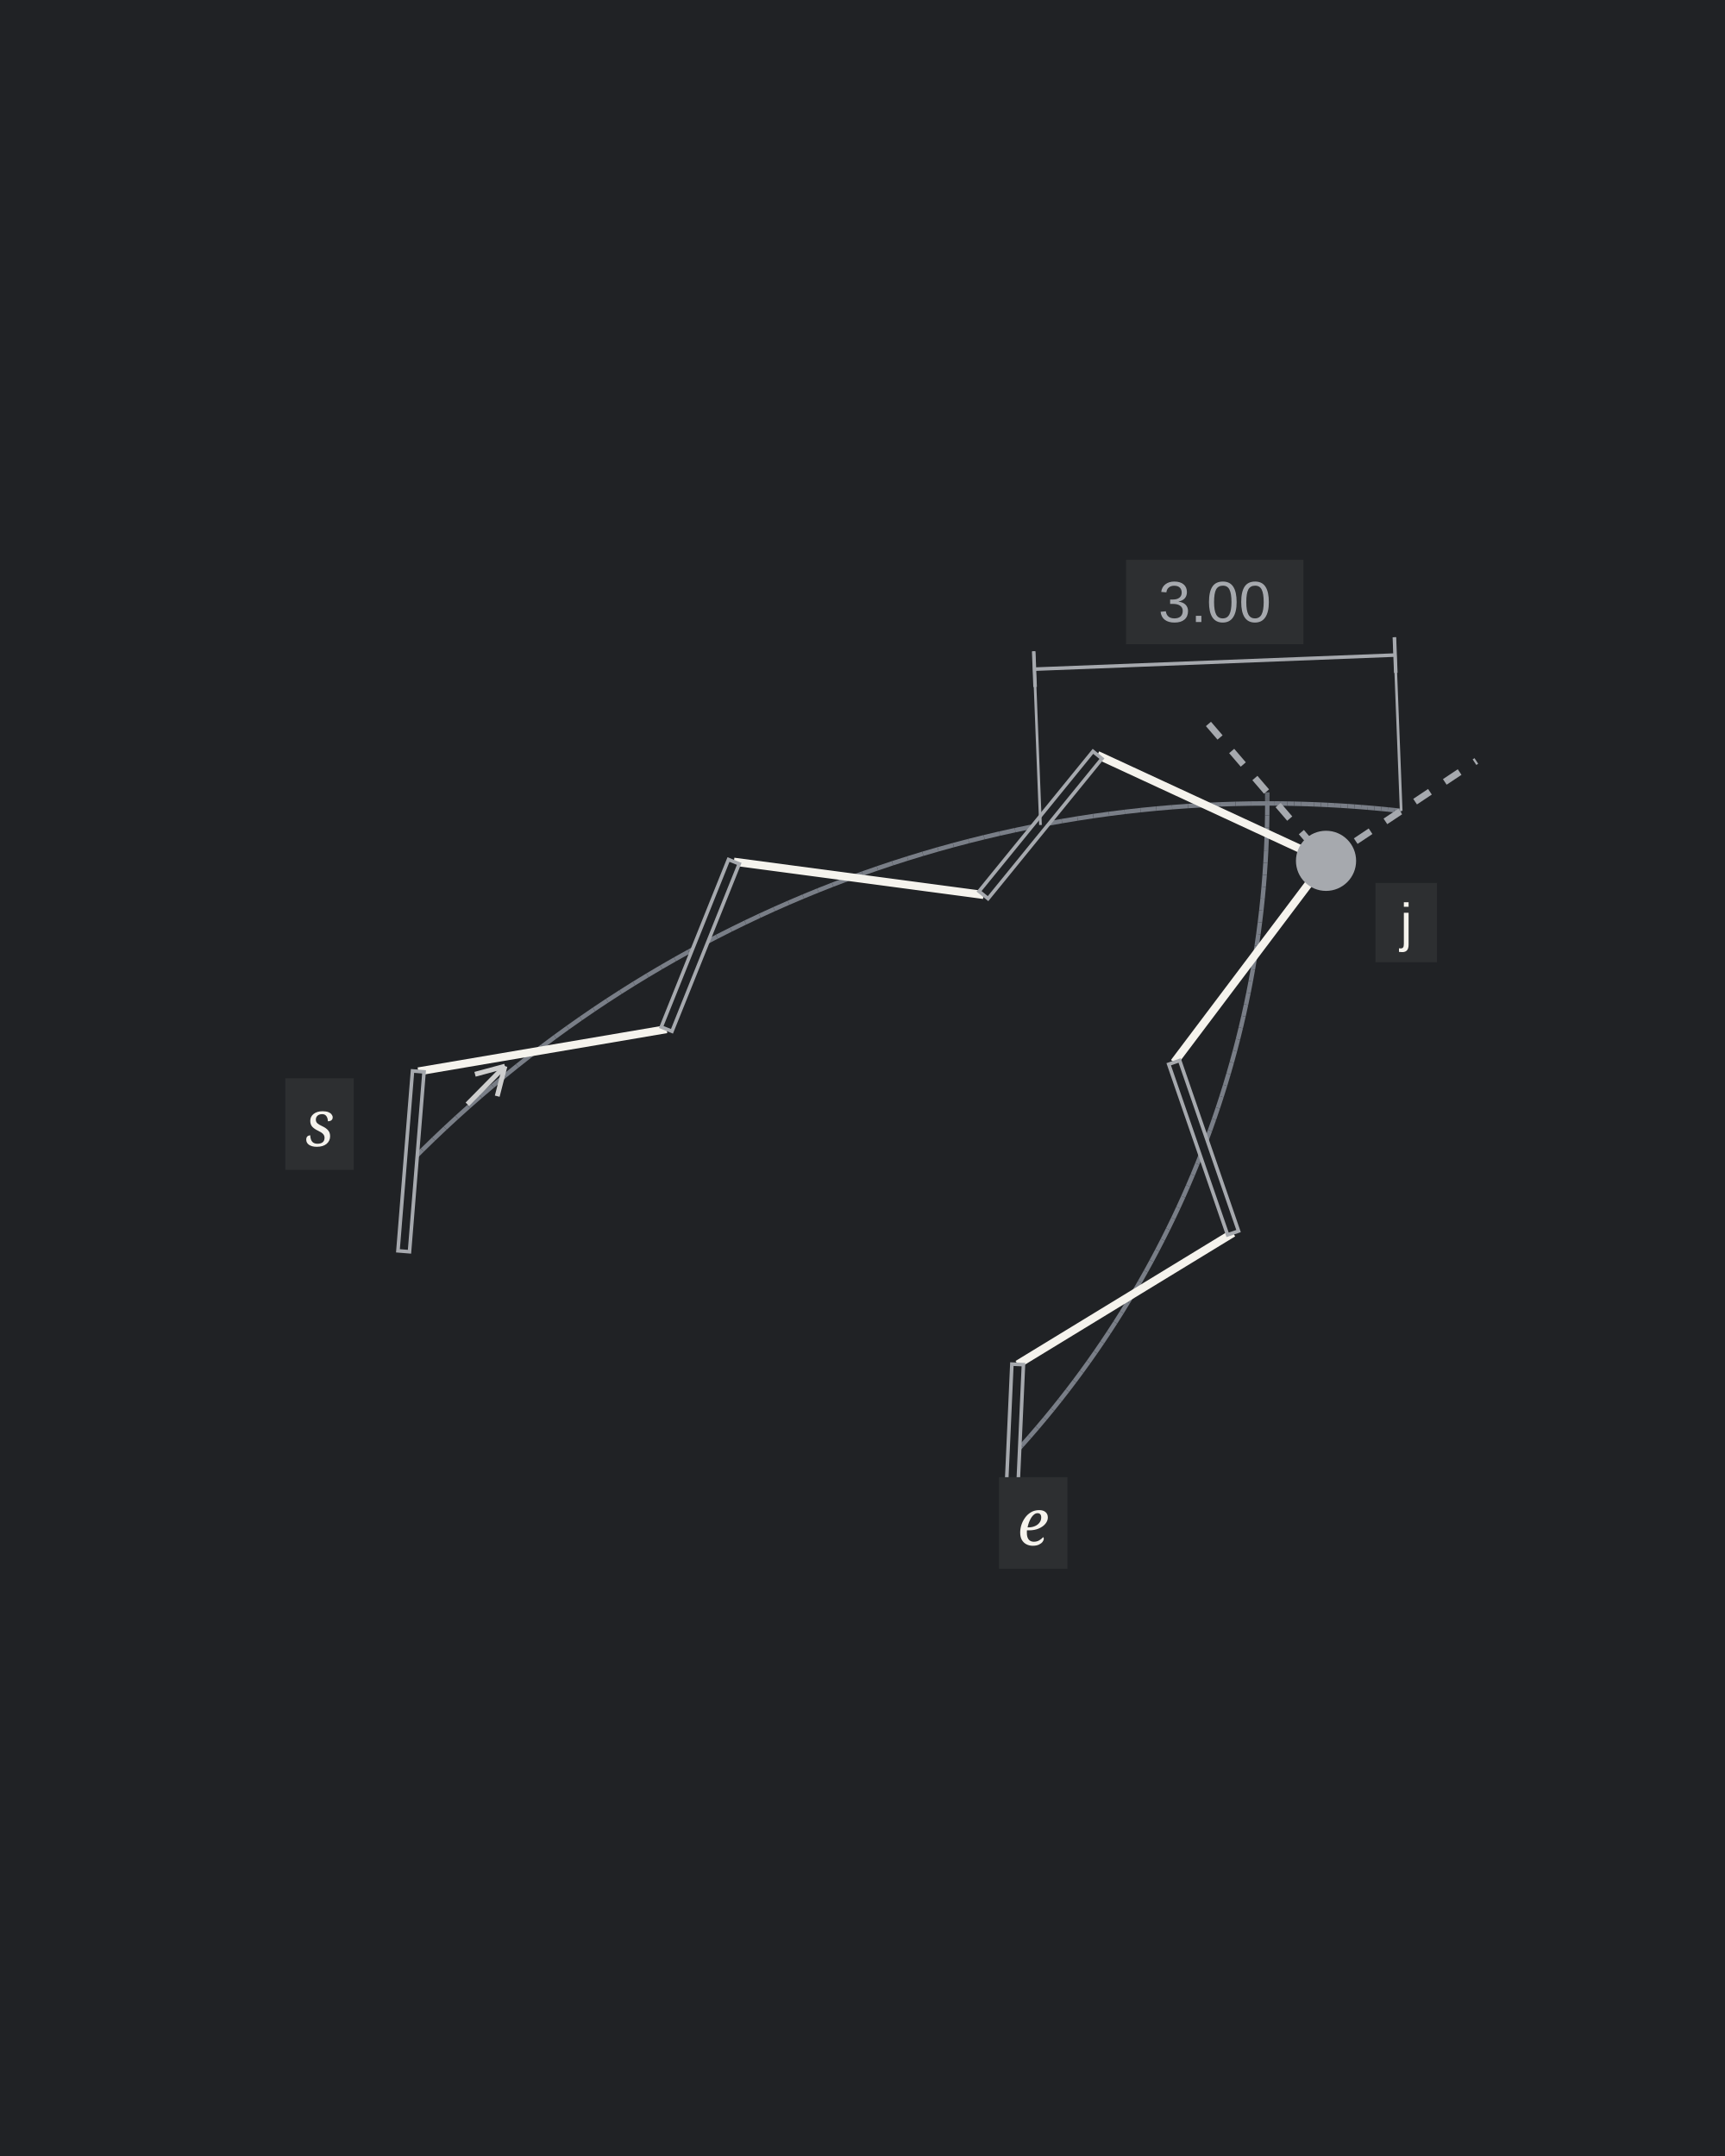
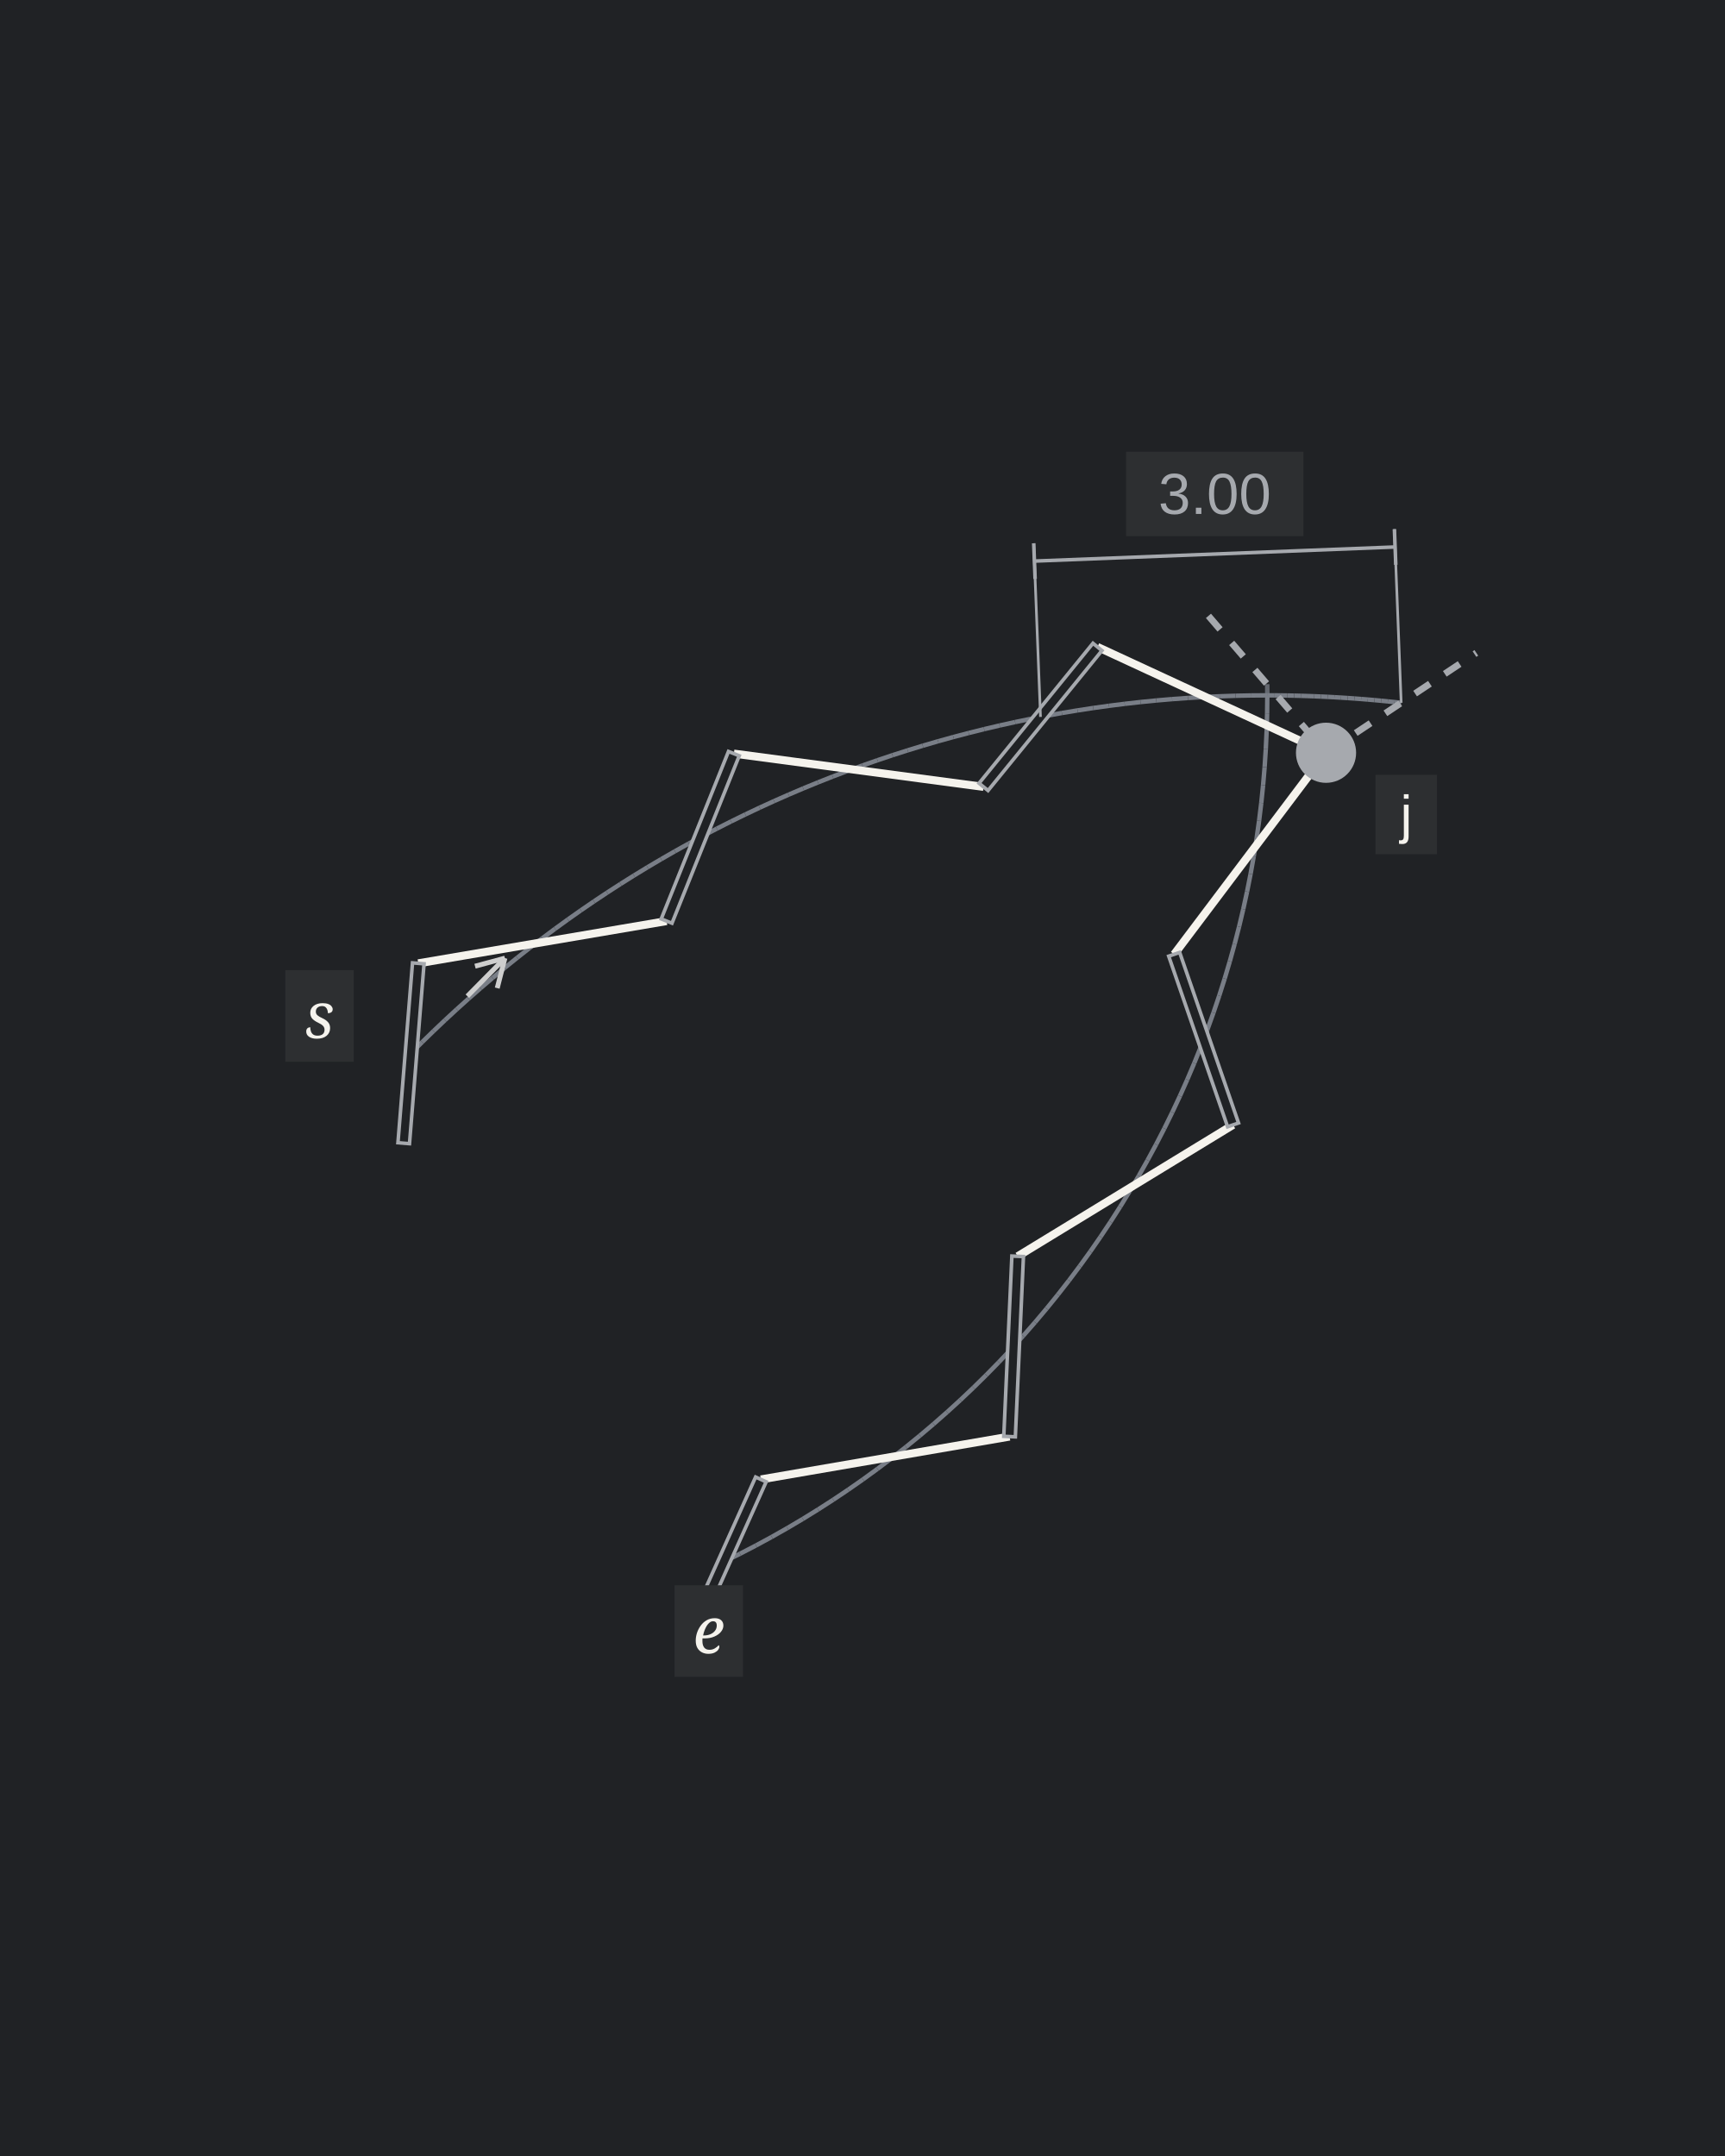
<svg xmlns="http://www.w3.org/2000/svg" width="600" height="750" viewBox="0 0 600 750" role="img" aria-labelledby="title description">
  <rect width="100%" height="100%" fill="#202225" />
-   <g transform="translate(-124.9497 139.9832) scale(1.55)">
+   <g transform="translate(-124.9497 102.3875) scale(1.55)">
    <line class="guide" x1="172.843" y1="170.328" x2="175.363" y2="167.808" stroke="#797E87" stroke-width="1" />
    <line class="guide" x1="175.363" y1="167.808" x2="177.916" y2="165.322" stroke="#797E87" stroke-width="1" />
    <line class="guide" x1="177.916" y1="165.322" x2="180.502" y2="162.87" stroke="#797E87" stroke-width="1" />
    <line class="guide" x1="180.502" y1="162.87" x2="183.119" y2="160.452" stroke="#797E87" stroke-width="1" />
    <line class="guide" x1="183.119" y1="160.452" x2="185.769" y2="158.069" stroke="#797E87" stroke-width="1" />
    <line class="guide" x1="185.769" y1="158.069" x2="188.45" y2="155.721" stroke="#797E87" stroke-width="1" />
    <line class="guide" x1="188.45" y1="155.721" x2="191.161" y2="153.409" stroke="#797E87" stroke-width="1" />
    <line class="guide" x1="191.161" y1="153.409" x2="193.903" y2="151.132" stroke="#797E87" stroke-width="1" />
    <line class="guide" x1="193.903" y1="151.132" x2="196.674" y2="148.892" stroke="#797E87" stroke-width="1" />
    <line class="guide" x1="196.674" y1="148.892" x2="199.475" y2="146.689" stroke="#797E87" stroke-width="1" />
    <line class="guide" x1="199.475" y1="146.689" x2="202.305" y2="144.523" stroke="#797E87" stroke-width="1" />
    <line class="guide" x1="202.305" y1="144.523" x2="205.163" y2="142.395" stroke="#797E87" stroke-width="1" />
    <line class="guide" x1="205.163" y1="142.395" x2="208.049" y2="140.304" stroke="#797E87" stroke-width="1" />
    <line class="guide" x1="208.049" y1="140.304" x2="210.962" y2="138.252" stroke="#797E87" stroke-width="1" />
    <line class="guide" x1="210.962" y1="138.252" x2="213.902" y2="136.238" stroke="#797E87" stroke-width="1" />
    <line class="guide" x1="213.902" y1="136.238" x2="216.868" y2="134.263" stroke="#797E87" stroke-width="1" />
    <line class="guide" x1="216.868" y1="134.263" x2="219.861" y2="132.328" stroke="#797E87" stroke-width="1" />
    <line class="guide" x1="219.861" y1="132.328" x2="222.878" y2="130.432" stroke="#797E87" stroke-width="1" />
    <line class="guide" x1="222.878" y1="130.432" x2="225.92" y2="128.576" stroke="#797E87" stroke-width="1" />
    <line class="guide" x1="225.92" y1="128.576" x2="228.987" y2="126.761" stroke="#797E87" stroke-width="1" />
    <line class="guide" x1="228.987" y1="126.761" x2="232.077" y2="124.986" stroke="#797E87" stroke-width="1" />
    <line class="guide" x1="232.077" y1="124.986" x2="235.19" y2="123.252" stroke="#797E87" stroke-width="1" />
    <line class="guide" x1="235.19" y1="123.252" x2="238.326" y2="121.56" stroke="#797E87" stroke-width="1" />
    <line class="guide" x1="238.326" y1="121.56" x2="241.484" y2="119.909" stroke="#797E87" stroke-width="1" />
    <line class="guide" x1="241.484" y1="119.909" x2="244.664" y2="118.299" stroke="#797E87" stroke-width="1" />
    <line class="guide" x1="244.664" y1="118.299" x2="247.864" y2="116.732" stroke="#797E87" stroke-width="1" />
    <line class="guide" x1="247.864" y1="116.732" x2="251.085" y2="115.208" stroke="#797E87" stroke-width="1" />
    <line class="guide" x1="251.085" y1="115.208" x2="254.326" y2="113.725" stroke="#797E87" stroke-width="1" />
    <line class="guide" x1="254.326" y1="113.725" x2="257.586" y2="112.286" stroke="#797E87" stroke-width="1" />
    <line class="guide" x1="257.586" y1="112.286" x2="260.864" y2="110.89" stroke="#797E87" stroke-width="1" />
    <line class="guide" x1="260.864" y1="110.89" x2="264.161" y2="109.537" stroke="#797E87" stroke-width="1" />
    <line class="guide" x1="264.161" y1="109.537" x2="267.476" y2="108.228" stroke="#797E87" stroke-width="1" />
    <line class="guide" x1="267.476" y1="108.228" x2="270.807" y2="106.963" stroke="#797E87" stroke-width="1" />
    <line class="guide" x1="270.807" y1="106.963" x2="274.155" y2="105.742" stroke="#797E87" stroke-width="1" />
    <line class="guide" x1="274.155" y1="105.742" x2="277.518" y2="104.565" stroke="#797E87" stroke-width="1" />
    <line class="guide" x1="277.518" y1="104.565" x2="280.897" y2="103.433" stroke="#797E87" stroke-width="1" />
    <line class="guide" x1="280.897" y1="103.433" x2="284.291" y2="102.345" stroke="#797E87" stroke-width="1" />
    <line class="guide" x1="284.291" y1="102.345" x2="287.698" y2="101.302" stroke="#797E87" stroke-width="1" />
    <line class="guide" x1="287.698" y1="101.302" x2="291.119" y2="100.305" stroke="#797E87" stroke-width="1" />
    <line class="guide" x1="291.119" y1="100.305" x2="294.553" y2="99.352" stroke="#797E87" stroke-width="1" />
    <line class="guide" x1="294.553" y1="99.352" x2="297.999" y2="98.445" stroke="#797E87" stroke-width="1" />
    <line class="guide" x1="297.999" y1="98.445" x2="301.457" y2="97.584" stroke="#797E87" stroke-width="1" />
    <line class="guide" x1="301.457" y1="97.584" x2="304.926" y2="96.768" stroke="#797E87" stroke-width="1" />
    <line class="guide" x1="304.926" y1="96.768" x2="308.406" y2="95.998" stroke="#797E87" stroke-width="1" />
    <line class="guide" x1="308.406" y1="95.998" x2="311.895" y2="95.274" stroke="#797E87" stroke-width="1" />
    <line class="guide" x1="311.895" y1="95.274" x2="315.393" y2="94.596" stroke="#797E87" stroke-width="1" />
    <line class="guide" x1="315.393" y1="94.596" x2="318.9" y2="93.965" stroke="#797E87" stroke-width="1" />
    <line class="guide" x1="318.9" y1="93.965" x2="322.416" y2="93.379" stroke="#797E87" stroke-width="1" />
    <line class="guide" x1="322.416" y1="93.379" x2="325.938" y2="92.841" stroke="#797E87" stroke-width="1" />
    <line class="guide" x1="325.938" y1="92.841" x2="329.468" y2="92.348" stroke="#797E87" stroke-width="1" />
    <line class="guide" x1="329.468" y1="92.348" x2="333.003" y2="91.903" stroke="#797E87" stroke-width="1" />
    <line class="guide" x1="333.003" y1="91.903" x2="336.544" y2="91.504" stroke="#797E87" stroke-width="1" />
    <line class="guide" x1="336.544" y1="91.504" x2="340.09" y2="91.152" stroke="#797E87" stroke-width="1" />
    <line class="guide" x1="340.09" y1="91.152" x2="343.641" y2="90.846" stroke="#797E87" stroke-width="1" />
    <line class="guide" x1="343.641" y1="90.846" x2="347.195" y2="90.588" stroke="#797E87" stroke-width="1" />
    <line class="guide" x1="347.195" y1="90.588" x2="350.752" y2="90.376" stroke="#797E87" stroke-width="1" />
    <line class="guide" x1="350.752" y1="90.376" x2="354.312" y2="90.212" stroke="#797E87" stroke-width="1" />
    <line class="guide" x1="354.312" y1="90.212" x2="357.874" y2="90.094" stroke="#797E87" stroke-width="1" />
    <line class="guide" x1="357.874" y1="90.094" x2="361.437" y2="90.024" stroke="#797E87" stroke-width="1" />
    <line class="guide" x1="361.437" y1="90.024" x2="365" y2="90" stroke="#797E87" stroke-width="1" />
    <line class="extension" x1="365" y1="90" x2="366.505" y2="90.004" stroke="#797E87" stroke-width="1" stroke-dasharray="4 4" />
    <line class="extension" x1="366.505" y1="90.004" x2="368.011" y2="90.017" stroke="#797E87" stroke-width="1" stroke-dasharray="4 4" />
    <line class="extension" x1="368.011" y1="90.017" x2="369.516" y2="90.038" stroke="#797E87" stroke-width="1" stroke-dasharray="4 4" />
    <line class="extension" x1="369.516" y1="90.038" x2="371.021" y2="90.067" stroke="#797E87" stroke-width="1" stroke-dasharray="4 4" />
    <line class="extension" x1="371.021" y1="90.067" x2="372.526" y2="90.105" stroke="#797E87" stroke-width="1" stroke-dasharray="4 4" />
    <line class="extension" x1="372.526" y1="90.105" x2="374.03" y2="90.151" stroke="#797E87" stroke-width="1" stroke-dasharray="4 4" />
    <line class="extension" x1="374.03" y1="90.151" x2="375.534" y2="90.206" stroke="#797E87" stroke-width="1" stroke-dasharray="4 4" />
    <line class="extension" x1="375.534" y1="90.206" x2="377.038" y2="90.269" stroke="#797E87" stroke-width="1" stroke-dasharray="4 4" />
    <line class="extension" x1="377.038" y1="90.269" x2="378.542" y2="90.34" stroke="#797E87" stroke-width="1" stroke-dasharray="4 4" />
    <line class="extension" x1="378.542" y1="90.34" x2="380.045" y2="90.42" stroke="#797E87" stroke-width="1" stroke-dasharray="4 4" />
    <line class="extension" x1="380.045" y1="90.42" x2="381.548" y2="90.508" stroke="#797E87" stroke-width="1" stroke-dasharray="4 4" />
    <line class="extension" x1="381.548" y1="90.508" x2="383.05" y2="90.604" stroke="#797E87" stroke-width="1" stroke-dasharray="4 4" />
    <line class="extension" x1="383.05" y1="90.604" x2="384.552" y2="90.709" stroke="#797E87" stroke-width="1" stroke-dasharray="4 4" />
    <line class="extension" x1="384.552" y1="90.709" x2="386.053" y2="90.822" stroke="#797E87" stroke-width="1" stroke-dasharray="4 4" />
    <line class="extension" x1="386.053" y1="90.822" x2="387.553" y2="90.944" stroke="#797E87" stroke-width="1" stroke-dasharray="4 4" />
    <line class="extension" x1="387.553" y1="90.944" x2="389.053" y2="91.074" stroke="#797E87" stroke-width="1" stroke-dasharray="4 4" />
    <line class="extension" x1="389.053" y1="91.074" x2="390.552" y2="91.212" stroke="#797E87" stroke-width="1" stroke-dasharray="4 4" />
    <line class="extension" x1="390.552" y1="91.212" x2="392.05" y2="91.358" stroke="#797E87" stroke-width="1" stroke-dasharray="4 4" />
    <line class="extension" x1="392.05" y1="91.358" x2="393.547" y2="91.513" stroke="#797E87" stroke-width="1" stroke-dasharray="4 4" />
    <line class="extension" x1="393.547" y1="91.513" x2="395.044" y2="91.677" stroke="#797E87" stroke-width="1" stroke-dasharray="4 4" />
-     <line class="guide" x1="365" y1="90" x2="364.983" y2="92.675" stroke="#797E87" stroke-width="1" />
-     <line class="guide" x1="364.983" y1="92.675" x2="364.934" y2="95.349" stroke="#797E87" stroke-width="1" />
-     <line class="guide" x1="364.934" y1="95.349" x2="364.851" y2="98.023" stroke="#797E87" stroke-width="1" />
-     <line class="guide" x1="364.851" y1="98.023" x2="364.735" y2="100.695" stroke="#797E87" stroke-width="1" />
-     <line class="guide" x1="364.735" y1="100.695" x2="364.586" y2="103.366" stroke="#797E87" stroke-width="1" />
-     <line class="guide" x1="364.586" y1="103.366" x2="364.404" y2="106.034" stroke="#797E87" stroke-width="1" />
-     <line class="guide" x1="364.404" y1="106.034" x2="364.189" y2="108.7" stroke="#797E87" stroke-width="1" />
-     <line class="guide" x1="364.189" y1="108.7" x2="363.941" y2="111.363" stroke="#797E87" stroke-width="1" />
-     <line class="guide" x1="363.941" y1="111.363" x2="363.66" y2="114.023" stroke="#797E87" stroke-width="1" />
-     <line class="guide" x1="363.66" y1="114.023" x2="363.346" y2="116.68" stroke="#797E87" stroke-width="1" />
-     <line class="guide" x1="363.346" y1="116.68" x2="362.999" y2="119.332" stroke="#797E87" stroke-width="1" />
-     <line class="guide" x1="362.999" y1="119.332" x2="362.62" y2="121.98" stroke="#797E87" stroke-width="1" />
-     <line class="guide" x1="362.62" y1="121.98" x2="362.207" y2="124.623" stroke="#797E87" stroke-width="1" />
-     <line class="guide" x1="362.207" y1="124.623" x2="361.762" y2="127.26" stroke="#797E87" stroke-width="1" />
-     <line class="guide" x1="361.762" y1="127.26" x2="361.284" y2="129.892" stroke="#797E87" stroke-width="1" />
-     <line class="guide" x1="361.284" y1="129.892" x2="360.774" y2="132.517" stroke="#797E87" stroke-width="1" />
-     <line class="guide" x1="360.774" y1="132.517" x2="360.231" y2="135.137" stroke="#797E87" stroke-width="1" />
-     <line class="guide" x1="360.231" y1="135.137" x2="359.656" y2="137.749" stroke="#797E87" stroke-width="1" />
-     <line class="guide" x1="359.656" y1="137.749" x2="359.049" y2="140.354" stroke="#797E87" stroke-width="1" />
-     <line class="guide" x1="359.049" y1="140.354" x2="358.409" y2="142.951" stroke="#797E87" stroke-width="1" />
-     <line class="guide" x1="358.409" y1="142.951" x2="357.737" y2="145.54" stroke="#797E87" stroke-width="1" />
-     <line class="guide" x1="357.737" y1="145.54" x2="357.034" y2="148.121" stroke="#797E87" stroke-width="1" />
-     <line class="guide" x1="357.034" y1="148.121" x2="356.298" y2="150.692" stroke="#797E87" stroke-width="1" />
-     <line class="guide" x1="356.298" y1="150.692" x2="355.531" y2="153.255" stroke="#797E87" stroke-width="1" />
-     <line class="guide" x1="355.531" y1="153.255" x2="354.731" y2="155.807" stroke="#797E87" stroke-width="1" />
-     <line class="guide" x1="354.731" y1="155.807" x2="353.901" y2="158.35" stroke="#797E87" stroke-width="1" />
-     <line class="guide" x1="353.901" y1="158.35" x2="353.039" y2="160.882" stroke="#797E87" stroke-width="1" />
-     <line class="guide" x1="353.039" y1="160.882" x2="352.145" y2="163.403" stroke="#797E87" stroke-width="1" />
-     <line class="guide" x1="352.145" y1="163.403" x2="351.221" y2="165.913" stroke="#797E87" stroke-width="1" />
-     <line class="guide" x1="351.221" y1="165.913" x2="350.265" y2="168.411" stroke="#797E87" stroke-width="1" />
-     <line class="guide" x1="350.265" y1="168.411" x2="349.279" y2="170.897" stroke="#797E87" stroke-width="1" />
-     <line class="guide" x1="349.279" y1="170.897" x2="348.262" y2="173.371" stroke="#797E87" stroke-width="1" />
-     <line class="guide" x1="348.262" y1="173.371" x2="347.214" y2="175.832" stroke="#797E87" stroke-width="1" />
-     <line class="guide" x1="347.214" y1="175.832" x2="346.136" y2="178.28" stroke="#797E87" stroke-width="1" />
-     <line class="guide" x1="346.136" y1="178.28" x2="345.028" y2="180.715" stroke="#797E87" stroke-width="1" />
-     <line class="guide" x1="345.028" y1="180.715" x2="343.889" y2="183.135" stroke="#797E87" stroke-width="1" />
-     <line class="guide" x1="343.889" y1="183.135" x2="342.721" y2="185.541" stroke="#797E87" stroke-width="1" />
-     <line class="guide" x1="342.721" y1="185.541" x2="341.523" y2="187.933" stroke="#797E87" stroke-width="1" />
-     <line class="guide" x1="341.523" y1="187.933" x2="340.296" y2="190.309" stroke="#797E87" stroke-width="1" />
-     <line class="guide" x1="340.296" y1="190.309" x2="339.039" y2="192.671" stroke="#797E87" stroke-width="1" />
-     <line class="guide" x1="339.039" y1="192.671" x2="337.753" y2="195.016" stroke="#797E87" stroke-width="1" />
-     <line class="guide" x1="337.753" y1="195.016" x2="336.438" y2="197.345" stroke="#797E87" stroke-width="1" />
-     <line class="guide" x1="336.438" y1="197.345" x2="335.094" y2="199.658" stroke="#797E87" stroke-width="1" />
-     <line class="guide" x1="335.094" y1="199.658" x2="333.722" y2="201.954" stroke="#797E87" stroke-width="1" />
-     <line class="guide" x1="333.722" y1="201.954" x2="332.322" y2="204.233" stroke="#797E87" stroke-width="1" />
-     <line class="guide" x1="332.322" y1="204.233" x2="330.893" y2="206.494" stroke="#797E87" stroke-width="1" />
-     <line class="guide" x1="330.893" y1="206.494" x2="329.437" y2="208.738" stroke="#797E87" stroke-width="1" />
-     <line class="guide" x1="329.437" y1="208.738" x2="327.952" y2="210.963" stroke="#797E87" stroke-width="1" />
-     <line class="guide" x1="327.952" y1="210.963" x2="326.441" y2="213.17" stroke="#797E87" stroke-width="1" />
-     <line class="guide" x1="326.441" y1="213.17" x2="324.902" y2="215.357" stroke="#797E87" stroke-width="1" />
-     <line class="guide" x1="324.902" y1="215.357" x2="323.336" y2="217.526" stroke="#797E87" stroke-width="1" />
-     <line class="guide" x1="323.336" y1="217.526" x2="321.744" y2="219.675" stroke="#797E87" stroke-width="1" />
-     <line class="guide" x1="321.744" y1="219.675" x2="320.125" y2="221.804" stroke="#797E87" stroke-width="1" />
-     <line class="guide" x1="320.125" y1="221.804" x2="318.479" y2="223.913" stroke="#797E87" stroke-width="1" />
-     <line class="guide" x1="318.479" y1="223.913" x2="316.808" y2="226.002" stroke="#797E87" stroke-width="1" />
-     <line class="guide" x1="316.808" y1="226.002" x2="315.111" y2="228.069" stroke="#797E87" stroke-width="1" />
-     <line class="guide" x1="315.111" y1="228.069" x2="313.389" y2="230.115" stroke="#797E87" stroke-width="1" />
-     <line class="guide" x1="313.389" y1="230.115" x2="311.641" y2="232.14" stroke="#797E87" stroke-width="1" />
-     <line class="guide" x1="311.641" y1="232.14" x2="309.868" y2="234.143" stroke="#797E87" stroke-width="1" />
-     <line class="guide" x1="309.868" y1="234.143" x2="308.071" y2="236.124" stroke="#797E87" stroke-width="1" />
+     <line class="guide" x1="365" y1="90" x2="364.962" y2="94.033" stroke="#797E87" stroke-width="1" />
+     <line class="guide" x1="364.962" y1="94.033" x2="364.849" y2="98.064" stroke="#797E87" stroke-width="1" />
+     <line class="guide" x1="364.849" y1="98.064" x2="364.661" y2="102.092" stroke="#797E87" stroke-width="1" />
+     <line class="guide" x1="364.661" y1="102.092" x2="364.398" y2="106.116" stroke="#797E87" stroke-width="1" />
+     <line class="guide" x1="364.398" y1="106.116" x2="364.059" y2="110.135" stroke="#797E87" stroke-width="1" />
+     <line class="guide" x1="364.059" y1="110.135" x2="363.646" y2="114.147" stroke="#797E87" stroke-width="1" />
+     <line class="guide" x1="363.646" y1="114.147" x2="363.158" y2="118.15" stroke="#797E87" stroke-width="1" />
+     <line class="guide" x1="363.158" y1="118.15" x2="362.595" y2="122.143" stroke="#797E87" stroke-width="1" />
+     <line class="guide" x1="362.595" y1="122.143" x2="361.958" y2="126.125" stroke="#797E87" stroke-width="1" />
+     <line class="guide" x1="361.958" y1="126.125" x2="361.246" y2="130.095" stroke="#797E87" stroke-width="1" />
+     <line class="guide" x1="361.246" y1="130.095" x2="360.461" y2="134.05" stroke="#797E87" stroke-width="1" />
+     <line class="guide" x1="360.461" y1="134.05" x2="359.601" y2="137.99" stroke="#797E87" stroke-width="1" />
+     <line class="guide" x1="359.601" y1="137.99" x2="358.669" y2="141.914" stroke="#797E87" stroke-width="1" />
+     <line class="guide" x1="358.669" y1="141.914" x2="357.663" y2="145.819" stroke="#797E87" stroke-width="1" />
+     <line class="guide" x1="357.663" y1="145.819" x2="356.584" y2="149.705" stroke="#797E87" stroke-width="1" />
+     <line class="guide" x1="356.584" y1="149.705" x2="355.434" y2="153.57" stroke="#797E87" stroke-width="1" />
+     <line class="guide" x1="355.434" y1="153.57" x2="354.211" y2="157.413" stroke="#797E87" stroke-width="1" />
+     <line class="guide" x1="354.211" y1="157.413" x2="352.916" y2="161.232" stroke="#797E87" stroke-width="1" />
+     <line class="guide" x1="352.916" y1="161.232" x2="351.551" y2="165.027" stroke="#797E87" stroke-width="1" />
+     <line class="guide" x1="351.551" y1="165.027" x2="350.115" y2="168.796" stroke="#797E87" stroke-width="1" />
+     <line class="guide" x1="350.115" y1="168.796" x2="348.609" y2="172.537" stroke="#797E87" stroke-width="1" />
+     <line class="guide" x1="348.609" y1="172.537" x2="347.033" y2="176.249" stroke="#797E87" stroke-width="1" />
+     <line class="guide" x1="347.033" y1="176.249" x2="345.388" y2="179.931" stroke="#797E87" stroke-width="1" />
+     <line class="guide" x1="345.388" y1="179.931" x2="343.675" y2="183.582" stroke="#797E87" stroke-width="1" />
+     <line class="guide" x1="343.675" y1="183.582" x2="341.894" y2="187.2" stroke="#797E87" stroke-width="1" />
+     <line class="guide" x1="341.894" y1="187.2" x2="340.046" y2="190.784" stroke="#797E87" stroke-width="1" />
+     <line class="guide" x1="340.046" y1="190.784" x2="338.131" y2="194.333" stroke="#797E87" stroke-width="1" />
+     <line class="guide" x1="338.131" y1="194.333" x2="336.15" y2="197.846" stroke="#797E87" stroke-width="1" />
+     <line class="guide" x1="336.15" y1="197.846" x2="334.104" y2="201.321" stroke="#797E87" stroke-width="1" />
+     <line class="guide" x1="334.104" y1="201.321" x2="331.994" y2="204.758" stroke="#797E87" stroke-width="1" />
+     <line class="guide" x1="331.994" y1="204.758" x2="329.819" y2="208.154" stroke="#797E87" stroke-width="1" />
+     <line class="guide" x1="329.819" y1="208.154" x2="327.582" y2="211.509" stroke="#797E87" stroke-width="1" />
+     <line class="guide" x1="327.582" y1="211.509" x2="325.282" y2="214.822" stroke="#797E87" stroke-width="1" />
+     <line class="guide" x1="325.282" y1="214.822" x2="322.921" y2="218.092" stroke="#797E87" stroke-width="1" />
+     <line class="guide" x1="322.921" y1="218.092" x2="320.499" y2="221.316" stroke="#797E87" stroke-width="1" />
+     <line class="guide" x1="320.499" y1="221.316" x2="318.018" y2="224.495" stroke="#797E87" stroke-width="1" />
+     <line class="guide" x1="318.018" y1="224.495" x2="315.477" y2="227.627" stroke="#797E87" stroke-width="1" />
+     <line class="guide" x1="315.477" y1="227.627" x2="312.879" y2="230.711" stroke="#797E87" stroke-width="1" />
+     <line class="guide" x1="312.879" y1="230.711" x2="310.223" y2="233.746" stroke="#797E87" stroke-width="1" />
+     <line class="guide" x1="310.223" y1="233.746" x2="307.512" y2="236.731" stroke="#797E87" stroke-width="1" />
+     <line class="guide" x1="307.512" y1="236.731" x2="304.745" y2="239.665" stroke="#797E87" stroke-width="1" />
+     <line class="guide" x1="304.745" y1="239.665" x2="301.923" y2="242.547" stroke="#797E87" stroke-width="1" />
+     <line class="guide" x1="301.923" y1="242.547" x2="299.049" y2="245.375" stroke="#797E87" stroke-width="1" />
+     <line class="guide" x1="299.049" y1="245.375" x2="296.122" y2="248.149" stroke="#797E87" stroke-width="1" />
+     <line class="guide" x1="296.122" y1="248.149" x2="293.144" y2="250.868" stroke="#797E87" stroke-width="1" />
+     <line class="guide" x1="293.144" y1="250.868" x2="290.115" y2="253.531" stroke="#797E87" stroke-width="1" />
+     <line class="guide" x1="290.115" y1="253.531" x2="287.037" y2="256.137" stroke="#797E87" stroke-width="1" />
+     <line class="guide" x1="287.037" y1="256.137" x2="283.912" y2="258.686" stroke="#797E87" stroke-width="1" />
+     <line class="guide" x1="283.912" y1="258.686" x2="280.739" y2="261.175" stroke="#797E87" stroke-width="1" />
+     <line class="guide" x1="280.739" y1="261.175" x2="277.52" y2="263.605" stroke="#797E87" stroke-width="1" />
+     <line class="guide" x1="277.52" y1="263.605" x2="274.257" y2="265.974" stroke="#797E87" stroke-width="1" />
+     <line class="guide" x1="274.257" y1="265.974" x2="270.95" y2="268.282" stroke="#797E87" stroke-width="1" />
+     <line class="guide" x1="270.95" y1="268.282" x2="267.6" y2="270.527" stroke="#797E87" stroke-width="1" />
+     <line class="guide" x1="267.6" y1="270.527" x2="264.209" y2="272.71" stroke="#797E87" stroke-width="1" />
+     <line class="guide" x1="264.209" y1="272.71" x2="260.778" y2="274.829" stroke="#797E87" stroke-width="1" />
+     <line class="guide" x1="260.778" y1="274.829" x2="257.307" y2="276.884" stroke="#797E87" stroke-width="1" />
+     <line class="guide" x1="257.307" y1="276.884" x2="253.8" y2="278.873" stroke="#797E87" stroke-width="1" />
+     <line class="guide" x1="253.8" y1="278.873" x2="250.255" y2="280.797" stroke="#797E87" stroke-width="1" />
+     <line class="guide" x1="250.255" y1="280.797" x2="246.675" y2="282.654" stroke="#797E87" stroke-width="1" />
+     <line class="guide" x1="246.675" y1="282.654" x2="243.062" y2="284.444" stroke="#797E87" stroke-width="1" />
    <line class="extension" x1="365" y1="90" x2="365" y2="89.876" stroke="#797E87" stroke-width="1" stroke-dasharray="4 4" />
    <line class="extension" x1="365" y1="89.876" x2="365" y2="89.752" stroke="#797E87" stroke-width="1" stroke-dasharray="4 4" />
    <line class="extension" x1="365" y1="89.752" x2="365" y2="89.629" stroke="#797E87" stroke-width="1" stroke-dasharray="4 4" />
    <line class="extension" x1="365" y1="89.629" x2="364.999" y2="89.505" stroke="#797E87" stroke-width="1" stroke-dasharray="4 4" />
    <line class="extension" x1="364.999" y1="89.505" x2="364.999" y2="89.381" stroke="#797E87" stroke-width="1" stroke-dasharray="4 4" />
    <line class="extension" x1="364.999" y1="89.381" x2="364.999" y2="89.257" stroke="#797E87" stroke-width="1" stroke-dasharray="4 4" />
    <line class="extension" x1="364.999" y1="89.257" x2="364.998" y2="89.133" stroke="#797E87" stroke-width="1" stroke-dasharray="4 4" />
    <line class="extension" x1="364.998" y1="89.133" x2="364.998" y2="89.01" stroke="#797E87" stroke-width="1" stroke-dasharray="4 4" />
    <line class="extension" x1="364.998" y1="89.01" x2="364.997" y2="88.886" stroke="#797E87" stroke-width="1" stroke-dasharray="4 4" />
    <line class="extension" x1="364.997" y1="88.886" x2="364.996" y2="88.762" stroke="#797E87" stroke-width="1" stroke-dasharray="4 4" />
    <line class="extension" x1="364.996" y1="88.762" x2="364.996" y2="88.638" stroke="#797E87" stroke-width="1" stroke-dasharray="4 4" />
    <line class="extension" x1="364.996" y1="88.638" x2="364.995" y2="88.514" stroke="#797E87" stroke-width="1" stroke-dasharray="4 4" />
    <line class="extension" x1="364.995" y1="88.514" x2="364.994" y2="88.391" stroke="#797E87" stroke-width="1" stroke-dasharray="4 4" />
    <line class="extension" x1="364.994" y1="88.391" x2="364.993" y2="88.267" stroke="#797E87" stroke-width="1" stroke-dasharray="4 4" />
    <line class="extension" x1="364.993" y1="88.267" x2="364.992" y2="88.143" stroke="#797E87" stroke-width="1" stroke-dasharray="4 4" />
    <line class="extension" x1="364.992" y1="88.143" x2="364.991" y2="88.019" stroke="#797E87" stroke-width="1" stroke-dasharray="4 4" />
    <line class="extension" x1="364.991" y1="88.019" x2="364.99" y2="87.895" stroke="#797E87" stroke-width="1" stroke-dasharray="4 4" />
    <line class="extension" x1="364.99" y1="87.895" x2="364.989" y2="87.772" stroke="#797E87" stroke-width="1" stroke-dasharray="4 4" />
    <line class="extension" x1="364.989" y1="87.772" x2="364.987" y2="87.648" stroke="#797E87" stroke-width="1" stroke-dasharray="4 4" />
    <line class="extension" x1="364.987" y1="87.648" x2="364.986" y2="87.524" stroke="#797E87" stroke-width="1" stroke-dasharray="4 4" />
    <line class="thread" x1="174.476" y1="150.144" x2="230.201" y2="140.659" stroke="#F5F3ED" stroke-width="1.8" />
    <line class="thread" x1="245.295" y1="103.077" x2="301.325" y2="110.547" stroke="#F5F3ED" stroke-width="1.8" />
    <line class="thread" x1="326.886" y1="79.133" x2="378.179" y2="102.886" stroke="#F5F3ED" stroke-width="1.8" />
    <line class="thread" x1="378.179" y1="102.886" x2="344.104" y2="148.115" stroke="#F5F3ED" stroke-width="1.8" />
    <line class="thread" x1="357.318" y1="186.398" x2="308.98" y2="215.895" stroke="#F5F3ED" stroke-width="1.8" />
+     <line class="thread" x1="307.163" y1="256.354" x2="251.358" y2="265.971" stroke="#F5F3ED" stroke-width="1.8" />
    <line class="slit" x1="171.209" y1="190.512" x2="174.476" y2="150.144" stroke="#202225" stroke-width="2.6" />
    <polygon class="slit-outline" points="172.505,190.617 175.772,150.249 173.181,150.039 169.913,190.407" fill="#202225" stroke="#A6A9AE" stroke-width="0.8" />
    <line class="slit" x1="230.201" y1="140.659" x2="245.295" y2="103.077" stroke="#202225" stroke-width="2.6" />
    <polygon class="slit-outline" points="231.407,141.144 246.501,103.561 244.088,102.592 228.995,140.175" fill="#202225" stroke="#A6A9AE" stroke-width="0.8" />
    <line class="slit" x1="301.325" y1="110.547" x2="326.886" y2="79.133" stroke="#202225" stroke-width="2.6" />
    <polygon class="slit-outline" points="302.333,111.368 327.895,79.953 325.878,78.312 300.316,109.727" fill="#202225" stroke="#A6A9AE" stroke-width="0.8" />
    <line class="virtual" x1="378.179" y1="102.886" x2="411.908" y2="80.467" stroke="#A6A9AE" stroke-width="1.5" stroke-dasharray="4 4" />
+     <line class="slit" x1="251.358" y1="265.971" x2="234.766" y2="302.916" stroke="#202225" stroke-width="2.6" />
+     <polygon class="slit-outline" points="250.172,265.439 233.58,302.384 235.952,303.449 252.544,266.504" fill="#202225" stroke="#A6A9AE" stroke-width="0.8" />
    <line class="slit" x1="308.98" y1="215.895" x2="307.163" y2="256.354" stroke="#202225" stroke-width="2.6" />
    <polygon class="slit-outline" points="307.681,215.837 305.864,256.296 308.462,256.412 310.278,215.953" fill="#202225" stroke="#A6A9AE" stroke-width="0.8" />
    <line class="slit" x1="344.104" y1="148.115" x2="357.318" y2="186.398" stroke="#202225" stroke-width="2.6" />
    <polygon class="slit-outline" points="342.875,148.539 356.09,186.822 358.547,185.974 345.333,147.69" fill="#202225" stroke="#A6A9AE" stroke-width="0.8" />
    <line class="virtual" x1="351.792" y1="72.162" x2="378.179" y2="102.886" stroke="#A6A9AE" stroke-width="1.5" stroke-dasharray="4 4" />
    <circle class="hole" cx="378.179" cy="102.886" r="6.75" fill="#A6A9AE" />
    <line class="dimension" x1="393.677" y1="56.703" x2="312.739" y2="59.867" stroke="#A6A9AE" stroke-width="0.8" />
    <line class="dimension" x1="393.521" y1="52.706" x2="393.833" y2="60.7" stroke="#A6A9AE" stroke-width="0.8" />
    <line class="dimension" x1="312.582" y1="55.87" x2="312.895" y2="63.864" stroke="#A6A9AE" stroke-width="0.8" />
    <rect class="label-background" x="333.308" y="35.325" width="39.8" height="18.95" fill="#2D2F31" />
    <text class="measurement" x="353.208" y="49.285" text-anchor="middle" font-family="Arial" font-size="13" fill="#A6A9AE">3.00</text>
    <line class="dimension" x1="395.044" y1="91.677" x2="393.521" y2="52.706" stroke="#A6A9AE" stroke-width="0.6" />
    <line class="dimension" x1="314.105" y1="94.84" x2="312.582" y2="55.87" stroke="#A6A9AE" stroke-width="0.6" />
    <rect class="label-background" x="144.634" y="151.678" width="15.36" height="20.56" fill="#2D2F31" />
    <text class="notation-start" x="152.314" y="166.926" text-anchor="middle" font-family="Cambria" font-size="14.4" font-style="italic" fill="#F5F3ED">s</text>
    <line class="direction" x1="185.488" y1="157.517" x2="193.917" y2="148.977" stroke="#CECECE" stroke-width="1.1" />
    <line class="direction" x1="193.917" y1="148.977" x2="187.212" y2="150.788" stroke="#CECECE" stroke-width="1.1" />
    <line class="direction" x1="193.917" y1="148.977" x2="192.193" y2="155.706" stroke="#CECECE" stroke-width="1.1" />
-     <rect class="label-background" x="304.793" y="241.214" width="15.36" height="20.56" fill="#2D2F31" />
-     <text class="notation-end" x="312.473" y="256.462" text-anchor="middle" font-family="Cambria" font-size="14.4" font-style="italic" fill="#F5F3ED">e</text>
+     <rect class="label-background" x="231.982" y="289.725" width="15.36" height="20.56" fill="#2D2F31" />
+     <text class="notation-end" x="239.662" y="304.973" text-anchor="middle" font-family="Cambria" font-size="14.4" font-style="italic" fill="#F5F3ED">e</text>
    <rect class="label-background" x="389.279" y="107.846" width="13.8" height="17.8" fill="#2D2F31" />
    <text class="notation-junction" x="396.179" y="120.886" text-anchor="middle" font-family="Arial" font-size="12" fill="#F5F3ED">j</text>
  </g>
</svg>
